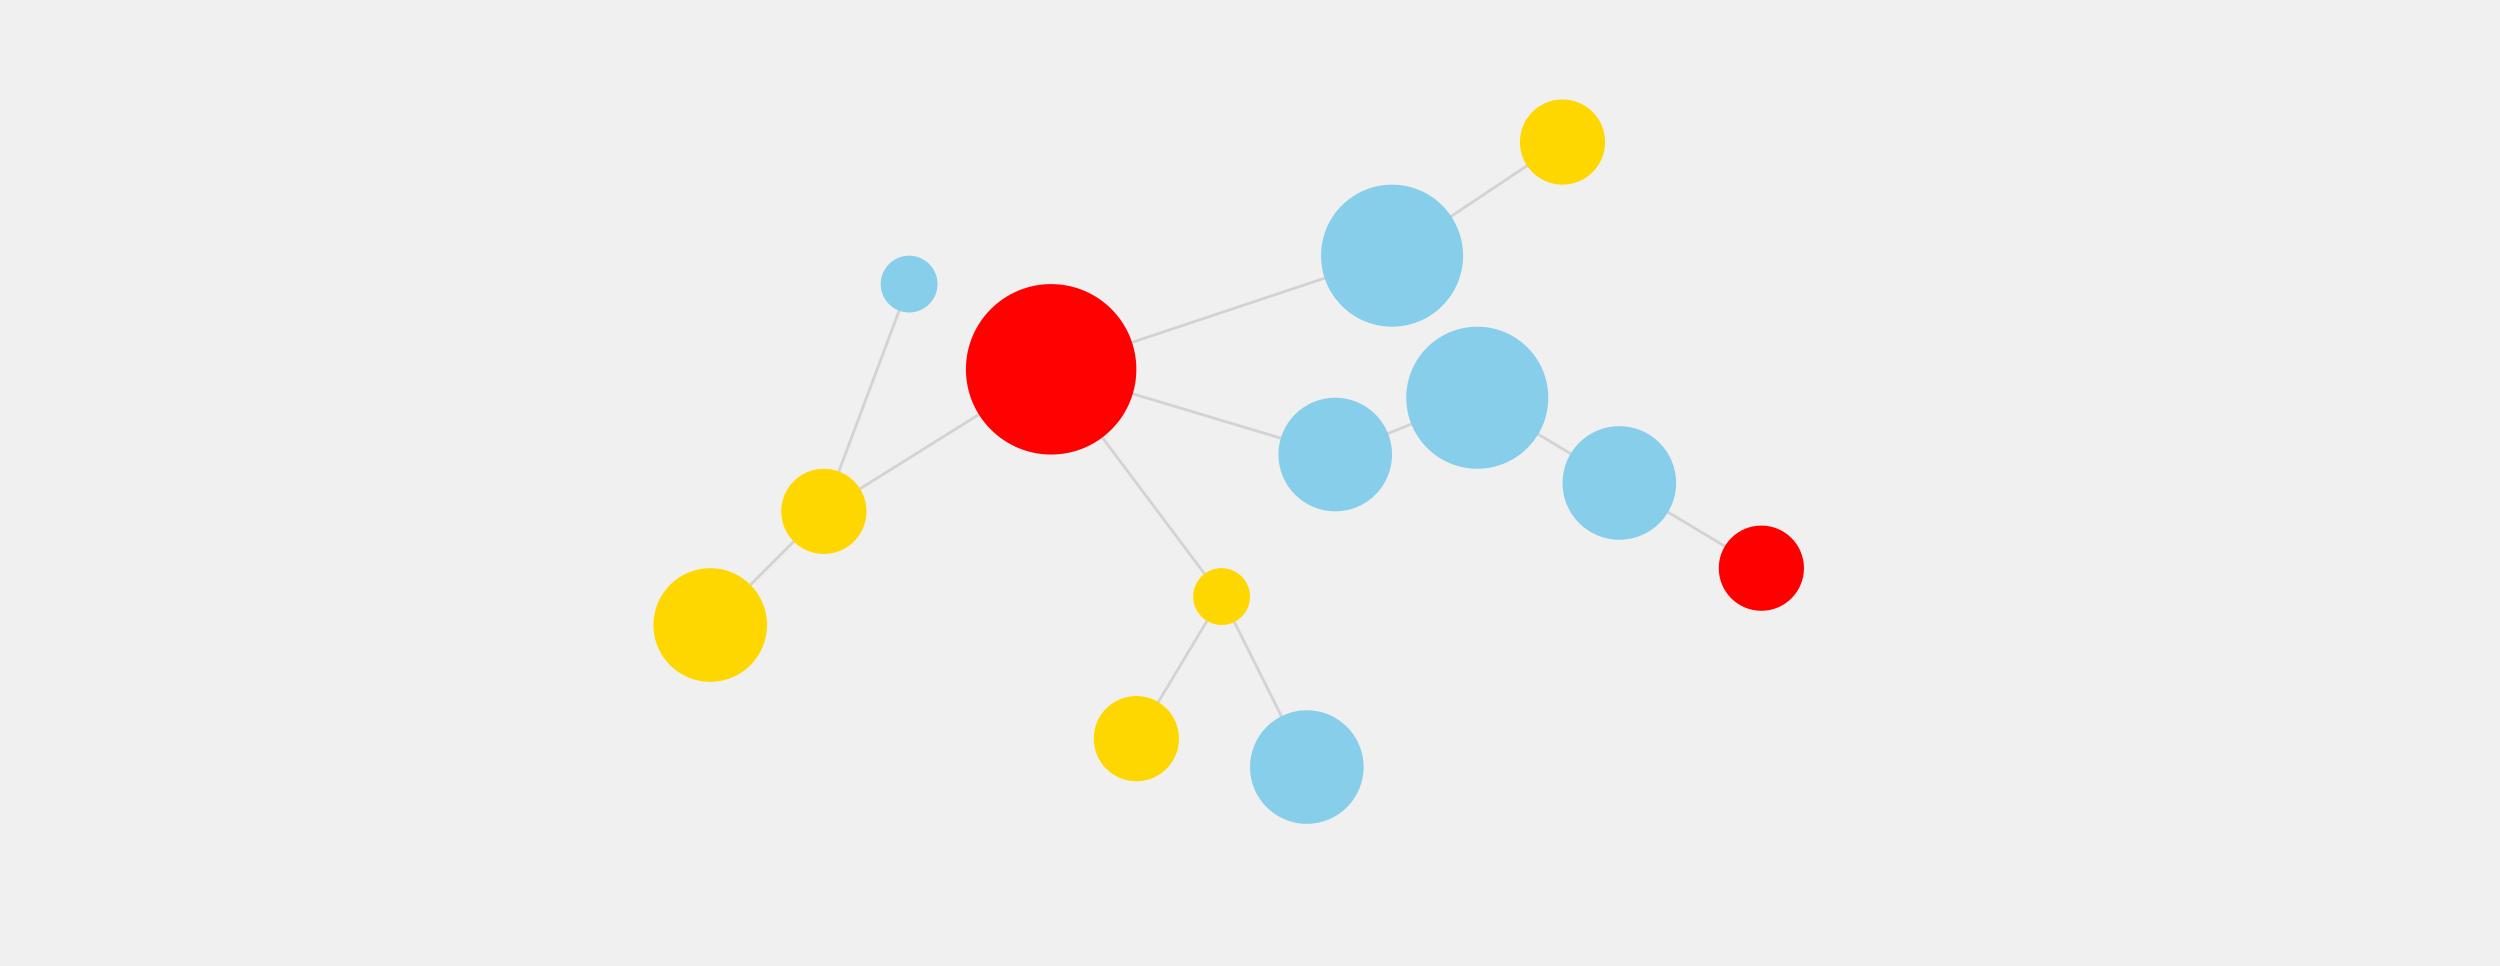
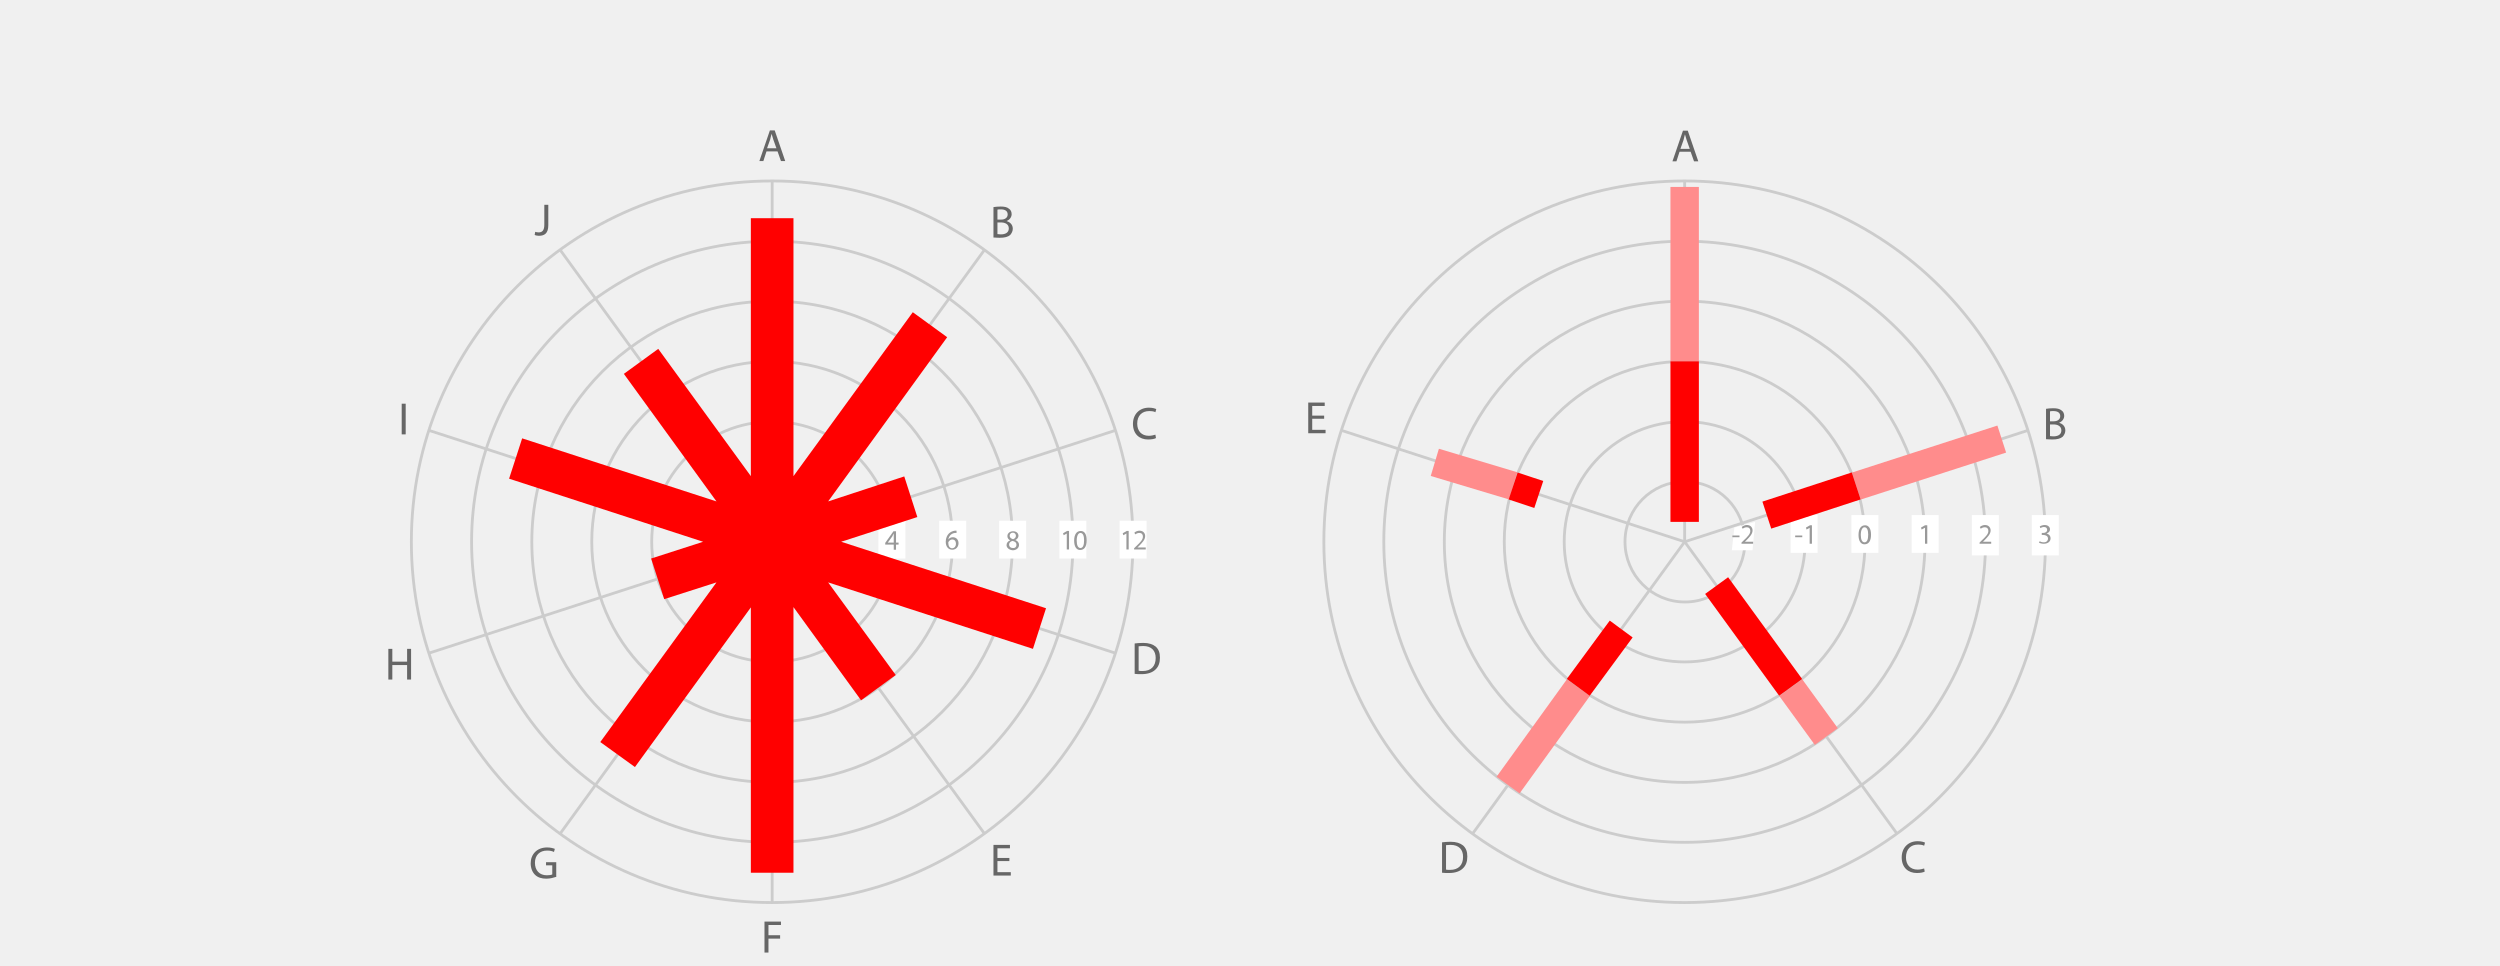
- <svg width="900" height="340" viewBox="-370,-130,880,340" style="max-width: 100%; height: auto; font: 10px sans-serif;" id="svg" tag_name="svg">
-   <line x1="0" y1="0" x2="100" y2="30" id="line_11" stroke="lightgray" stroke-width="1" tag_name="svg/line_11" />
-   <line x1="0" y1="0" x2="-80" y2="50" id="line_10" stroke="lightgray" stroke-width="1" tag_name="svg/line_10" />
-   <line x1="0" y1="0" x2="120" y2="-40" id="line_9" stroke="lightgray" stroke-width="1" tag_name="svg/line_9" />
-   <line x1="0" y1="0" x2="60" y2="80" id="line_8" stroke="lightgray" stroke-width="1" tag_name="svg/line_8" />
-   <line x1="100" y1="30" x2="150" y2="10" id="line_7" stroke="lightgray" stroke-width="1" tag_name="svg/line_7" />
-   <line x1="-80" y1="50" x2="-120" y2="90" id="line_6" stroke="lightgray" stroke-width="1" tag_name="svg/line_6" />
-   <line x1="-80" y1="50" x2="-50" y2="-30" id="line_5" stroke="lightgray" stroke-width="1" tag_name="svg/line_5" />
-   <line x1="120" y1="-40" x2="180" y2="-80" id="line_4" stroke="lightgray" stroke-width="1" tag_name="svg/line_4" />
-   <line x1="60" y1="80" x2="90" y2="140" id="line_3" stroke="lightgray" stroke-width="1" tag_name="svg/line_3" />
-   <line x1="60" y1="80" x2="30" y2="130" id="line_2" stroke="lightgray" stroke-width="1" tag_name="svg/line_2" />
-   <line x1="150" y1="10" x2="200" y2="40" id="line_1" stroke="lightgray" stroke-width="1" tag_name="svg/line_1" />
-   <line x1="200" y1="40" x2="250" y2="70" id="line" stroke="lightgray" stroke-width="1" tag_name="svg/line" />
-   <circle cx="0" cy="0" r="30" id="circle_12" fill="#ff0101" tag_name="svg/circle_12" />
-   <circle cx="100" cy="30" r="20" id="circle_11" fill="skyblue" tag_name="svg/circle_11" />
-   <circle cx="-80" cy="50" r="15" id="circle_10" fill="gold" tag_name="svg/circle_10" />
-   <circle cx="120" cy="-40" r="25" id="circle_9" fill="skyblue" tag_name="svg/circle_9" />
-   <circle cx="60" cy="80" r="10" id="circle_8" fill="gold" tag_name="svg/circle_8" />
-   <circle cx="150" cy="10" r="25" id="circle_7" fill="skyblue" tag_name="svg/circle_7" />
-   <circle cx="-120" cy="90" r="20" id="circle_6" fill="gold" tag_name="svg/circle_6" />
-   <circle cx="-50" cy="-30" r="10" id="circle_5" fill="skyblue" tag_name="svg/circle_5" />
-   <circle cx="180" cy="-80" r="15" id="circle_4" fill="gold" tag_name="svg/circle_4" />
-   <circle cx="90" cy="140" r="20" id="circle_3" fill="skyblue" tag_name="svg/circle_3" />
-   <circle cx="30" cy="130" r="15" id="circle_2" fill="gold" tag_name="svg/circle_2" />
-   <circle cx="200" cy="40" r="20" id="circle_1" fill="skyblue" tag_name="svg/circle_1" />
-   <circle cx="250" cy="70" r="15" id="circle" fill="#ff0000" tag_name="svg/circle" />
+ <svg xmlns="http://www.w3.org/2000/svg" width="900" height="340" viewBox="-70,-30,880,340" style="max-width: 100%; height: auto; font: 10px sans-serif;" id="svg" tag_name="svg">
+   <g id="g_49" tag_name="svg/g_49">
+     <g id="g_53" tag_name="svg/g_49/g_53">
+       <g id="g_55" tag_name="svg/g_49/g_53/g_55">
+         <path d="M523,33.7c-70.2,0-127,56.8-127,127s56.8,127,127,127c70.2,0,127-56.8,127-127S593.2,33.7,523,33.7z" fill="none" stroke="#CCCCCC" id="path_42" tag_name="svg/g_49/g_53/g_55/path_42" />
+         <path d="M628.9,160.7c0,58.5-47.4,105.8-105.9,105.8c-58.5,0-105.9-47.3-105.9-105.8S464.6,54.9,523,54.9     C581.5,54.9,628.9,102.2,628.9,160.7z" fill="none" stroke="#CCCCCC" id="path_41" tag_name="svg/g_49/g_53/g_55/path_41" />
+         <path d="M523,76c-46.8,0-84.6,38-84.6,84.7s37.8,84.7,84.6,84.7c46.8,0,84.6-38,84.6-84.7S569.9,76,523,76z" fill="none" stroke="#CCCCCC" id="path_40" tag_name="svg/g_49/g_53/g_55/path_40" />
+         <path d="M586.5,160.7c0,35.1-28.4,63.5-63.5,63.5c-35.1,0-63.5-28.4-63.5-63.5s28.4-63.5,63.5-63.5     C558.1,97.2,586.5,125.6,586.5,160.7z" fill="none" stroke="#CCCCCC" id="path_39" tag_name="svg/g_49/g_53/g_55/path_39" />
+         <path d="M523,118.4c-23.4,0-42.4,18.9-42.4,42.3c0,23.4,19,42.3,42.4,42.3c23.4,0,42.4-18.9,42.4-42.3     C565.4,137.3,546.4,118.4,523,118.4z" fill="none" stroke="#CCCCCC" id="path_38" tag_name="svg/g_49/g_53/g_55/path_38" />
+         <path d="M544.2,160.7c0,11.7-9.4,21.2-21.1,21.2c-11.7,0-21.1-9.5-21.1-21.2c0-11.7,9.4-21.2,21.1-21.2     C534.8,139.5,544.2,149,544.2,160.7z" fill="none" stroke="#CCCCCC" id="path_37" tag_name="svg/g_49/g_53/g_55/path_37" />
+       </g>
+       <g id="g_54" tag_name="svg/g_49/g_53/g_54">
+         <line x1="523" y1="160.7" x2="523" y2="33.7" fill="none" stroke="#CCCCCC" id="line_14" tag_name="svg/g_49/g_53/g_54/line_14" />
+         <line x1="523" y1="160.7" x2="643.8" y2="121.5" fill="none" stroke="#CCCCCC" id="line_13" tag_name="svg/g_49/g_53/g_54/line_13" />
+         <line x1="523" y1="160.7" x2="597.7" y2="263.4" fill="none" stroke="#CCCCCC" id="line_12" tag_name="svg/g_49/g_53/g_54/line_12" />
+         <line x1="523" y1="160.7" x2="448.4" y2="263.4" fill="none" stroke="#CCCCCC" id="line_11" tag_name="svg/g_49/g_53/g_54/line_11" />
+         <line x1="523" y1="160.7" x2="402.2" y2="121.5" fill="none" stroke="#CCCCCC" id="line_10" tag_name="svg/g_49/g_53/g_54/line_10" />
+       </g>
+     </g>
+     <g id="g_50" tag_name="svg/g_49/g_50">
+       <g id="g_52" tag_name="svg/g_49/g_50/g_52">
+         <path d="M201.8,33.7c-70.2,0-127,56.8-127,127c0,70.2,56.8,127,127,127c70.2,0,127-56.8,127-127     C328.8,90.5,272,33.7,201.8,33.7z" fill="none" stroke="#CCCCCC" id="path_36" tag_name="svg/g_49/g_50/g_52/path_36" />
+         <path d="M307.7,160.7c0,58.5-47.4,105.8-105.9,105.8C143.3,266.5,96,219.2,96,160.7c0-58.5,47.4-105.8,105.9-105.8     C260.3,54.9,307.7,102.2,307.7,160.7z" fill="none" stroke="#CCCCCC" id="path_35" tag_name="svg/g_49/g_50/g_52/path_35" />
+         <path d="M201.8,76c-46.8,0-84.6,38-84.6,84.7c0,46.8,37.8,84.7,84.6,84.7c46.8,0,84.6-38,84.6-84.7     C286.5,114,248.6,76,201.8,76z" fill="none" stroke="#CCCCCC" id="path_34" tag_name="svg/g_49/g_50/g_52/path_34" />
+         <path d="M265.3,160.7c0,35.1-28.4,63.5-63.5,63.5c-35.1,0-63.5-28.4-63.5-63.5c0-35.1,28.4-63.5,63.5-63.5     C236.9,97.2,265.3,125.6,265.3,160.7z" fill="none" stroke="#CCCCCC" id="path_33" tag_name="svg/g_49/g_50/g_52/path_33" />
+         <path d="M201.8,118.4c-23.4,0-42.4,18.9-42.4,42.3c0,23.4,19,42.3,42.4,42.3s42.4-18.9,42.4-42.3     C244.2,137.3,225.2,118.4,201.8,118.4z" fill="none" stroke="#CCCCCC" id="path_32" tag_name="svg/g_49/g_50/g_52/path_32" />
+         <path d="M223,160.7c0,11.7-9.4,21.2-21.1,21.2c-11.7,0-21.1-9.6-21.1-21.2c0-11.7,9.4-21.2,21.1-21.2     C213.5,139.5,223,149,223,160.7z" fill="none" stroke="#CCCCCC" id="path_31" tag_name="svg/g_49/g_50/g_52/path_31" />
+       </g>
+       <g id="g_51" tag_name="svg/g_49/g_50/g_51">
+         <line x1="201.8" y1="160.7" x2="201.8" y2="33.7" fill="none" stroke="#CCCCCC" id="line_9" tag_name="svg/g_49/g_50/g_51/line_9" />
+         <line x1="201.8" y1="160.7" x2="276.5" y2="58" fill="none" stroke="#CCCCCC" id="line_8" tag_name="svg/g_49/g_50/g_51/line_8" />
+         <line x1="201.8" y1="160.7" x2="322.6" y2="121.5" fill="none" stroke="#CCCCCC" id="line_7" tag_name="svg/g_49/g_50/g_51/line_7" />
+         <line x1="201.8" y1="160.7" x2="322.6" y2="199.9" fill="none" stroke="#CCCCCC" id="line_6" tag_name="svg/g_49/g_50/g_51/line_6" />
+         <line x1="201.8" y1="160.7" x2="276.5" y2="263.4" fill="none" stroke="#CCCCCC" id="line_5" tag_name="svg/g_49/g_50/g_51/line_5" />
+         <line x1="201.8" y1="160.7" x2="201.8" y2="287.7" fill="none" stroke="#CCCCCC" id="line_4" tag_name="svg/g_49/g_50/g_51/line_4" />
+         <line x1="201.8" y1="160.7" x2="127.2" y2="263.4" fill="none" stroke="#CCCCCC" id="line_3" tag_name="svg/g_49/g_50/g_51/line_3" />
+         <line x1="201.8" y1="160.7" x2="81" y2="199.9" fill="none" stroke="#CCCCCC" id="line_2" tag_name="svg/g_49/g_50/g_51/line_2" />
+         <line x1="201.8" y1="160.7" x2="81" y2="121.5" fill="none" stroke="#CCCCCC" id="line_1" tag_name="svg/g_49/g_50/g_51/line_1" />
+         <line x1="201.8" y1="160.7" x2="127.2" y2="58" fill="none" stroke="#CCCCCC" id="line" tag_name="svg/g_49/g_50/g_51/line" />
+       </g>
+     </g>
+   </g>
+   <g id="g_21" tag_name="svg/g_21">
+     <rect x="239.2" y="153.3" width="9.5" height="13.3" fill="#FFFFFF" id="rect_20" tag_name="svg/g_21/rect_20" />
+     <rect x="260.6" y="153.3" width="9.5" height="13.3" fill="#FFFFFF" id="rect_19" tag_name="svg/g_21/rect_19" />
+     <rect x="281.7" y="153.3" width="9.5" height="13.3" fill="#FFFFFF" id="rect_18" tag_name="svg/g_21/rect_18" />
+     <rect x="302.9" y="153.3" width="9.5" height="13.3" fill="#FFFFFF" id="rect_17" tag_name="svg/g_21/rect_17" />
+     <rect x="324.1" y="153.3" width="9.5" height="13.3" fill="#FFFFFF" id="rect_16" tag_name="svg/g_21/rect_16" />
+     <rect x="219.3" y="155.7" width="7.3" height="9.2" fill="#FFFFFF" id="rect_15" tag_name="svg/g_21/rect_15" />
+     <g id="g_48" tag_name="svg/g_21/g_48">
+       <path d="M199.8,23.3l-1.1,3.4h-1.4l3.7-10.8h1.7l3.7,10.8h-1.5l-1.2-3.4H199.8z M203.3,22.2l-1.1-3.1    c-0.2-0.7-0.4-1.3-0.6-2h0c-0.2,0.6-0.3,1.3-0.5,2l-1.1,3.1H203.3z" fill="#666666" id="path_30" tag_name="svg/g_21/g_48/path_30" />
+     </g>
+     <g id="g_47" tag_name="svg/g_21/g_47">
+       <path d="M279.7,42.9c0.6-0.1,1.6-0.2,2.5-0.2c1.4,0,2.3,0.2,3,0.8c0.6,0.4,0.9,1.1,0.9,1.9c0,1-0.7,2-1.8,2.4v0    c1,0.3,2.2,1.1,2.2,2.7c0,0.9-0.4,1.6-0.9,2.2c-0.8,0.7-2,1-3.7,1c-1,0-1.7-0.1-2.2-0.1V42.9z M281.1,47.3h1.3    c1.5,0,2.3-0.8,2.3-1.8c0-1.3-1-1.8-2.4-1.8c-0.6,0-1,0-1.2,0.1V47.3z M281.1,52.4c0.3,0,0.7,0.1,1.2,0.1c1.4,0,2.8-0.5,2.8-2.1    c0-1.5-1.3-2.1-2.8-2.1h-1.2V52.4z" fill="#666666" id="path_29" tag_name="svg/g_21/g_47/path_29" />
+     </g>
+     <g id="g_46" tag_name="svg/g_21/g_46">
+       <path d="M336.9,124.2c-0.5,0.3-1.5,0.5-2.8,0.5c-3,0-5.3-1.9-5.3-5.5c0-3.4,2.3-5.7,5.6-5.7c1.3,0,2.2,0.3,2.6,0.5    l-0.3,1.1c-0.5-0.3-1.3-0.4-2.2-0.4c-2.5,0-4.2,1.6-4.2,4.4c0,2.6,1.5,4.3,4.1,4.3c0.8,0,1.7-0.2,2.3-0.4L336.9,124.2z" fill="#666666" id="path_28" tag_name="svg/g_21/g_46/path_28" />
+     </g>
+     <g id="g_45" tag_name="svg/g_21/g_45">
+       <path d="M329.4,196.5c0.8-0.1,1.9-0.2,3-0.2c2,0,3.4,0.5,4.4,1.3c1,0.9,1.5,2.1,1.5,3.9c0,1.8-0.5,3.2-1.6,4.2    c-1,1-2.7,1.6-4.8,1.6c-1,0-1.8,0-2.5-0.1V196.5z M330.8,206.1c0.4,0.1,0.9,0.1,1.4,0.1c3,0,4.6-1.7,4.6-4.6    c0-2.5-1.4-4.2-4.4-4.2c-0.7,0-1.3,0.1-1.6,0.1V206.1z" fill="#666666" id="path_27" tag_name="svg/g_21/g_45/path_27" />
+     </g>
+     <g id="g_44" tag_name="svg/g_21/g_44">
+       <path d="M285.3,273.1h-4.2v3.9h4.7v1.2h-6.1v-10.8h5.8v1.2h-4.4v3.4h4.2V273.1z" fill="#666666" id="path_26" tag_name="svg/g_21/g_44/path_26" />
+     </g>
+     <g id="g_43" tag_name="svg/g_21/g_43">
+       <path d="M199.1,294.4h5.8v1.2h-4.4v3.6h4.1v1.2h-4.1v4.9h-1.4V294.4z" fill="#666666" id="path_25" tag_name="svg/g_21/g_43/path_25" />
+     </g>
+     <g id="g_42" tag_name="svg/g_21/g_42">
+       <path d="M521.2,23.4l-1.1,3.4h-1.4l3.7-10.8h1.7l3.7,10.8h-1.5l-1.2-3.4H521.2z M524.8,22.4l-1.1-3.1    c-0.2-0.7-0.4-1.3-0.6-2h0c-0.2,0.6-0.3,1.3-0.5,2l-1.1,3.1H524.8z" fill="#666666" id="path_24" tag_name="svg/g_21/g_42/path_24" />
+     </g>
+     <g id="g_41" tag_name="svg/g_21/g_41">
+       <path d="M650.2,113.9c0.6-0.1,1.6-0.2,2.5-0.2c1.4,0,2.3,0.2,3,0.8c0.6,0.4,0.9,1.1,0.9,1.9c0,1-0.7,2-1.8,2.4v0    c1,0.3,2.2,1.1,2.2,2.7c0,0.9-0.4,1.6-0.9,2.2c-0.8,0.7-2,1-3.7,1c-1,0-1.7-0.1-2.2-0.1V113.9z M651.6,118.3h1.3    c1.5,0,2.3-0.8,2.3-1.8c0-1.3-1-1.8-2.4-1.8c-0.6,0-1,0-1.2,0.1V118.3z M651.6,123.5c0.3,0,0.7,0.1,1.2,0.1c1.4,0,2.8-0.5,2.8-2.1    c0-1.5-1.3-2.1-2.8-2.1h-1.2V123.5z" fill="#666666" id="path_23" tag_name="svg/g_21/g_41/path_23" />
+     </g>
+     <g id="g_40" tag_name="svg/g_21/g_40">
+       <path d="M607.5,276.8c-0.5,0.3-1.5,0.5-2.8,0.5c-3,0-5.3-1.9-5.3-5.5c0-3.4,2.3-5.7,5.6-5.7c1.3,0,2.2,0.3,2.6,0.5    l-0.3,1.1c-0.5-0.3-1.3-0.4-2.2-0.4c-2.5,0-4.2,1.6-4.2,4.5c0,2.6,1.5,4.3,4.1,4.3c0.8,0,1.7-0.2,2.3-0.4L607.5,276.8z" fill="#666666" id="path_22" tag_name="svg/g_21/g_40/path_22" />
+     </g>
+     <g id="g_39" tag_name="svg/g_21/g_39">
+       <path d="M437.6,266.5c0.8-0.1,1.9-0.2,3-0.2c2,0,3.4,0.5,4.4,1.3c1,0.9,1.5,2.1,1.5,3.9c0,1.8-0.5,3.2-1.6,4.2    c-1,1-2.7,1.6-4.8,1.6c-1,0-1.8,0-2.5-0.1V266.5z M439,276.1c0.4,0.1,0.9,0.1,1.4,0.1c3,0,4.6-1.7,4.6-4.6c0-2.5-1.4-4.2-4.4-4.2    c-0.7,0-1.3,0.1-1.6,0.1V276.1z" fill="#666666" id="path_21" tag_name="svg/g_21/g_39/path_21" />
+     </g>
+     <g id="g_38" tag_name="svg/g_21/g_38">
+       <path d="M396.1,117.4h-4.2v3.9h4.7v1.2h-6.1v-10.8h5.8v1.2h-4.4v3.4h4.2V117.4z" fill="#666666" id="path_20" tag_name="svg/g_21/g_38/path_20" />
+     </g>
+     <g id="g_37" tag_name="svg/g_21/g_37">
+       <path d="M125.6,278.7c-0.6,0.2-1.9,0.6-3.3,0.6c-1.6,0-3-0.4-4-1.4c-0.9-0.9-1.5-2.3-1.5-4c0-3.2,2.2-5.6,5.8-5.6    c1.2,0,2.2,0.3,2.7,0.5l-0.3,1.1c-0.6-0.3-1.3-0.5-2.4-0.5c-2.6,0-4.3,1.6-4.3,4.3c0,2.7,1.6,4.4,4.2,4.4c0.9,0,1.5-0.1,1.9-0.3    v-3.2h-2.2v-1.1h3.6V278.7z" fill="#666666" id="path_19" tag_name="svg/g_21/g_37/path_19" />
+     </g>
+     <g id="g_36" tag_name="svg/g_21/g_36">
+       <path d="M68.1,198.4v4.5h5.2v-4.5h1.4v10.8h-1.4v-5.1h-5.2v5.1h-1.4v-10.8H68.1z" fill="#666666" id="path_18" tag_name="svg/g_21/g_36/path_18" />
+     </g>
+     <g id="g_35" tag_name="svg/g_21/g_35">
+       <path d="M72.8,112.1v10.8h-1.4v-10.8H72.8z" fill="#666666" id="path_17" tag_name="svg/g_21/g_35/path_17" />
+     </g>
+     <g id="g_34" tag_name="svg/g_21/g_34">
+       <path d="M121.6,42.1h1.4v7.2c0,2.9-1.4,3.7-3.3,3.7c-0.5,0-1.1-0.1-1.5-0.3l0.2-1.1c0.3,0.1,0.7,0.2,1.2,0.2    c1.2,0,2-0.6,2-2.7V42.1z" fill="#666666" id="path_16" tag_name="svg/g_21/g_34/path_16" />
+     </g>
+     <g id="g_33" tag_name="svg/g_21/g_33">
+       <path d="M220.8,163.5V163l0.7-0.7c1.7-1.6,2.4-2.4,2.4-3.4c0-0.7-0.3-1.3-1.3-1.3c-0.6,0-1.1,0.3-1.4,0.5l-0.3-0.6    c0.4-0.4,1.1-0.7,1.8-0.7c1.4,0,2,1,2,1.9c0,1.2-0.9,2.2-2.2,3.5l-0.5,0.5v0h2.9v0.7H220.8z" fill="#999999" id="path_15" tag_name="svg/g_21/g_33/path_15" />
+     </g>
+     <g id="g_32" tag_name="svg/g_21/g_32">
+       <path d="M244.6,163.5v-1.8h-3v-0.6l2.9-4.1h0.9v4h0.9v0.7h-0.9v1.8H244.6z M244.6,161v-2.2c0-0.3,0-0.7,0-1h0    c-0.2,0.4-0.4,0.7-0.5,1l-1.6,2.2v0H244.6z" fill="#999999" id="path_14" tag_name="svg/g_21/g_32/path_14" />
+     </g>
+     <g id="g_31" tag_name="svg/g_21/g_31">
+       <path d="M266.8,157.6c-0.2,0-0.4,0-0.7,0c-1.4,0.2-2.1,1.2-2.3,2.3h0c0.3-0.4,0.8-0.8,1.6-0.8c1.1,0,2,0.8,2,2.1    c0,1.2-0.8,2.3-2.2,2.3c-1.4,0-2.3-1.1-2.3-2.8c0-1.3,0.5-2.3,1.1-2.9c0.5-0.5,1.3-0.9,2.1-1c0.3,0,0.5,0,0.6,0V157.6z     M266.5,161.4c0-0.9-0.5-1.5-1.3-1.5c-0.5,0-1,0.3-1.3,0.8c-0.1,0.1-0.1,0.2-0.1,0.4c0,1.1,0.5,1.9,1.4,1.9    C266,162.9,266.5,162.3,266.5,161.4z" fill="#999999" id="path_13" tag_name="svg/g_21/g_31/path_13" />
+     </g>
+     <g id="g_30" tag_name="svg/g_21/g_30">
+       <path d="M284.3,161.9c0-0.8,0.5-1.4,1.3-1.7l0,0c-0.7-0.3-1-0.9-1-1.5c0-1,0.9-1.7,2-1.7c1.3,0,1.9,0.8,1.9,1.6    c0,0.5-0.3,1.1-1.1,1.5v0c0.8,0.3,1.3,0.9,1.3,1.7c0,1.1-1,1.9-2.2,1.9C285.2,163.6,284.3,162.8,284.3,161.9z M287.8,161.8    c0-0.8-0.5-1.2-1.4-1.4c-0.8,0.2-1.2,0.7-1.2,1.3c0,0.7,0.5,1.2,1.3,1.2C287.3,163,287.8,162.5,287.8,161.8z M285.4,158.6    c0,0.6,0.5,1,1.2,1.2c0.6-0.2,1-0.6,1-1.2c0-0.5-0.3-1.1-1.1-1.1C285.8,157.5,285.4,158,285.4,158.6z" fill="#999999" id="path_12" tag_name="svg/g_21/g_30/path_12" />
+     </g>
+     <g id="g_29" tag_name="svg/g_21/g_29">
+       <path d="M305.5,157.8L305.5,157.8l-1.1,0.6l-0.2-0.7l1.4-0.8h0.7v6.5h-0.8V157.8z" fill="#999999" id="path_11" tag_name="svg/g_21/g_29/path_11" />
+       <path d="M312.5,160.2c0,2.2-0.8,3.4-2.3,3.4c-1.3,0-2.1-1.2-2.1-3.3c0-2.2,0.9-3.4,2.3-3.4    C311.8,156.9,312.5,158.1,312.5,160.2z M309,160.3c0,1.7,0.5,2.6,1.3,2.6c0.9,0,1.3-1,1.3-2.7c0-1.6-0.4-2.6-1.3-2.6    C309.6,157.6,309,158.5,309,160.3z" fill="#999999" id="path_10" tag_name="svg/g_21/g_29/path_10" />
+     </g>
+     <g id="g_28" tag_name="svg/g_21/g_28">
+       <path d="M326.5,157.8L326.5,157.8l-1.1,0.6l-0.2-0.7l1.4-0.8h0.7v6.5h-0.8V157.8z" fill="#999999" id="path_9" tag_name="svg/g_21/g_28/path_9" />
+       <path d="M329.2,163.5V163l0.7-0.7c1.7-1.6,2.4-2.4,2.4-3.4c0-0.7-0.3-1.3-1.3-1.3c-0.6,0-1.1,0.3-1.4,0.5l-0.3-0.6    c0.4-0.4,1.1-0.7,1.8-0.7c1.4,0,2,1,2,1.9c0,1.2-0.9,2.2-2.2,3.5l-0.5,0.5v0h2.9v0.7H329.2z" fill="#999999" id="path_8" tag_name="svg/g_21/g_28/path_8" />
+     </g>
+     <rect x="560.3" y="151.3" width="9.5" height="13.3" fill="#FFFFFF" id="rect_14" tag_name="svg/g_21/rect_14" />
+     <rect x="581.7" y="151.3" width="9.5" height="13.3" fill="#FFFFFF" id="rect_13" tag_name="svg/g_21/rect_13" />
+     <rect x="602.9" y="151.3" width="9.5" height="13.3" fill="#FFFFFF" id="rect_12" tag_name="svg/g_21/rect_12" />
+     <rect x="624.1" y="151.3" width="9.5" height="14.2" fill="#FFFFFF" id="rect_11" tag_name="svg/g_21/rect_11" />
+     <rect x="645.2" y="151.3" width="9.5" height="14.2" fill="#FFFFFF" id="rect_10" tag_name="svg/g_21/rect_10" />
+     <polygon points="539.6,163.7 546.9,163.7 547.8,153.7 540.5,155.7  " fill="#FFFFFF" id="polygon_1" tag_name="svg/g_21/polygon_1" />
+     <g id="g_27" tag_name="svg/g_21/g_27">
+       <path d="M542.3,158.5v0.6h-2.5v-0.6H542.3z" fill="#999999" id="path_7" tag_name="svg/g_21/g_27/path_7" />
+       <path d="M543,161.5V161l0.7-0.7c1.7-1.6,2.4-2.4,2.4-3.4c0-0.7-0.3-1.3-1.3-1.3c-0.6,0-1.1,0.3-1.4,0.5l-0.3-0.6    c0.5-0.4,1.1-0.7,1.8-0.7c1.4,0,2,1,2,1.9c0,1.2-0.9,2.2-2.2,3.5l-0.5,0.5v0h2.9v0.7H543z" fill="#999999" id="path_6" tag_name="svg/g_21/g_27/path_6" />
+     </g>
+     <g id="g_26" tag_name="svg/g_21/g_26">
+       <path d="M564.4,158.5v0.6h-2.5v-0.6H564.4z" fill="#999999" id="path_5" tag_name="svg/g_21/g_26/path_5" />
+       <path d="M567,155.8L567,155.8l-1.1,0.6l-0.2-0.7l1.4-0.8h0.7v6.5H567V155.8z" fill="#999999" id="path_4" tag_name="svg/g_21/g_26/path_4" />
+     </g>
+     <g id="g_25" tag_name="svg/g_21/g_25">
+       <path d="M588.6,158.2c0,2.2-0.8,3.4-2.3,3.4c-1.3,0-2.1-1.2-2.1-3.3c0-2.2,0.9-3.4,2.3-3.4    C587.8,154.9,588.6,156.1,588.6,158.2z M585,158.3c0,1.7,0.5,2.6,1.3,2.6c0.9,0,1.3-1,1.3-2.7c0-1.6-0.4-2.6-1.3-2.6    C585.6,155.6,585,156.5,585,158.3z" fill="#999999" id="path_3" tag_name="svg/g_21/g_25/path_3" />
+     </g>
+     <g id="g_24" tag_name="svg/g_21/g_24">
+       <path d="M607.5,155.8L607.5,155.8l-1.1,0.6l-0.2-0.7l1.4-0.8h0.8v6.5h-0.8V155.8z" fill="#999999" id="path_2" tag_name="svg/g_21/g_24/path_2" />
+     </g>
+     <g id="g_23" tag_name="svg/g_21/g_23">
+       <path d="M626.8,161.5V161l0.7-0.7c1.7-1.6,2.4-2.4,2.4-3.4c0-0.7-0.3-1.3-1.3-1.3c-0.6,0-1.1,0.3-1.4,0.5l-0.3-0.6    c0.5-0.4,1.1-0.7,1.8-0.7c1.4,0,2,1,2,1.9c0,1.2-0.9,2.2-2.2,3.5l-0.5,0.5v0h2.9v0.7H626.8z" fill="#999999" id="path_1" tag_name="svg/g_21/g_23/path_1" />
+     </g>
+     <g id="g_22" tag_name="svg/g_21/g_22">
+       <path d="M648,160.5c0.2,0.2,0.8,0.4,1.4,0.4c1.1,0,1.5-0.7,1.5-1.3c0-0.9-0.8-1.3-1.7-1.3h-0.5v-0.7h0.5    c0.6,0,1.4-0.3,1.4-1.1c0-0.5-0.3-1-1.1-1c-0.5,0-1,0.2-1.3,0.4l-0.2-0.6c0.3-0.2,1-0.5,1.7-0.5c1.3,0,1.9,0.8,1.9,1.5    c0,0.7-0.4,1.2-1.2,1.5v0c0.8,0.2,1.4,0.8,1.4,1.7c0,1-0.8,1.9-2.4,1.9c-0.7,0-1.4-0.2-1.7-0.4L648,160.5z" fill="#999999" id="path" tag_name="svg/g_21/g_22/path" />
+     </g>
+   </g>
+   <g id="g" tag_name="svg/g">
+     <polygon points="298.2,184.1 226.1,160.7 252.9,152 248.3,137.7 221.5,146.5 263.4,88.7 251.3,79.9 209.3,137.6    209.3,46.8 194.3,46.8 194.3,137.6 161.7,92.8 149.6,101.6 182.2,146.5 113.8,124.3 109.2,138.5 177.5,160.7 159.2,166.6    163.8,180.9 182.2,175 141.3,231.2 153.5,240 194.3,183.8 194.3,277.2 209.3,277.2 209.3,183.7 233.1,216.5 245.3,207.6 221.5,175    293.6,198.4  " fill="#FF0000" id="polygon" tag_name="svg/g/polygon" />
+     <g id="g_20" tag_name="svg/g/g_20">
+       <rect x="582.1" y="127.8" transform="matrix(0.9516 -0.3074 0.3074 0.9516 -11.3274 193.6555)" width="53.8" height="10" fill="#FF8C8C" id="rect_9" tag_name="svg/g/g_20/rect_9" />
+     </g>
+     <g id="g_19" tag_name="svg/g/g_19">
+       <rect x="551.1" y="141.2" transform="matrix(0.9506 -0.3104 0.3104 0.9506 -17.339 183.4059)" width="33.1" height="10" fill="#FF0000" id="rect_8" tag_name="svg/g/g_19/rect_8" />
+     </g>
+     <g id="g_18" tag_name="svg/g/g_18">
+       <rect x="518" y="35.8" width="10" height="61.5" fill="#FF8C8C" id="rect_7" tag_name="svg/g/g_18/rect_7" />
+     </g>
+     <g id="g_17" tag_name="svg/g/g_17">
+       <rect x="518" y="97.2" width="10" height="56.5" fill="#FF0000" id="rect_6" tag_name="svg/g/g_17/rect_6" />
+     </g>
+     <g id="g_16" tag_name="svg/g/g_16">
+       <rect x="561.6" y="210" transform="matrix(0.8088 -0.588 0.588 0.8088 -21.4111 375.3483)" width="10" height="21.3" fill="#FF8C8C" id="rect_5" tag_name="svg/g/g_16/rect_5" />
+     </g>
+     <g id="g_15" tag_name="svg/g/g_15">
+       <rect x="452" y="224.2" transform="matrix(0.5854 -0.8108 0.8108 0.5854 10.4029 478.6534)" width="42.3" height="10" fill="#FF8C8C" id="rect_4" tag_name="svg/g/g_15/rect_4" />
+     </g>
+     <g id="g_14" tag_name="svg/g/g_14">
+       <rect x="443.9" y="122.5" transform="matrix(0.2873 -0.9578 0.9578 0.2873 188.7566 527.5117)" width="10" height="28.8" fill="#FF8C8C" id="rect_3" tag_name="svg/g/g_14/rect_3" />
+     </g>
+     <g id="g_13" tag_name="svg/g/g_13">
+       <rect x="462.1" y="137.8" transform="matrix(0.3148 -0.9492 0.9492 0.3148 184.7875 541.059)" width="10" height="9.5" fill="#FF0000" id="rect_2" tag_name="svg/g/g_13/rect_2" />
+     </g>
+     <g id="g_12" tag_name="svg/g/g_12">
+       <rect x="480.4" y="196.7" transform="matrix(0.5926 -0.8055 0.8055 0.5926 38.3921 479.3898)" width="25.5" height="10" fill="#FF0000" id="rect_1" tag_name="svg/g/g_12/rect_1" />
+     </g>
+     <g id="g_11" tag_name="svg/g/g_11">
+       <rect x="542.3" y="171.9" transform="matrix(0.8088 -0.5881 0.5881 0.8088 -9.497 358.9578)" width="10" height="44.3" fill="#FF0000" id="rect" tag_name="svg/g/g_11/rect" />
+     </g>
+     <g id="g_10" tag_name="svg/g/g_10">
+ 	</g>
+     <g id="g_9" tag_name="svg/g/g_9">
+ 	</g>
+     <g id="g_8" tag_name="svg/g/g_8">
+ 	</g>
+     <g id="g_7" tag_name="svg/g/g_7">
+ 	</g>
+     <g id="g_6" tag_name="svg/g/g_6">
+ 	</g>
+     <g id="g_5" tag_name="svg/g/g_5">
+ 	</g>
+     <g id="g_4" tag_name="svg/g/g_4">
+ 	</g>
+     <g id="g_3" tag_name="svg/g/g_3">
+ 	</g>
+     <g id="g_2" tag_name="svg/g/g_2">
+ 	</g>
+     <g id="g_1" tag_name="svg/g/g_1">
+ 	</g>
+   </g>
</svg>
